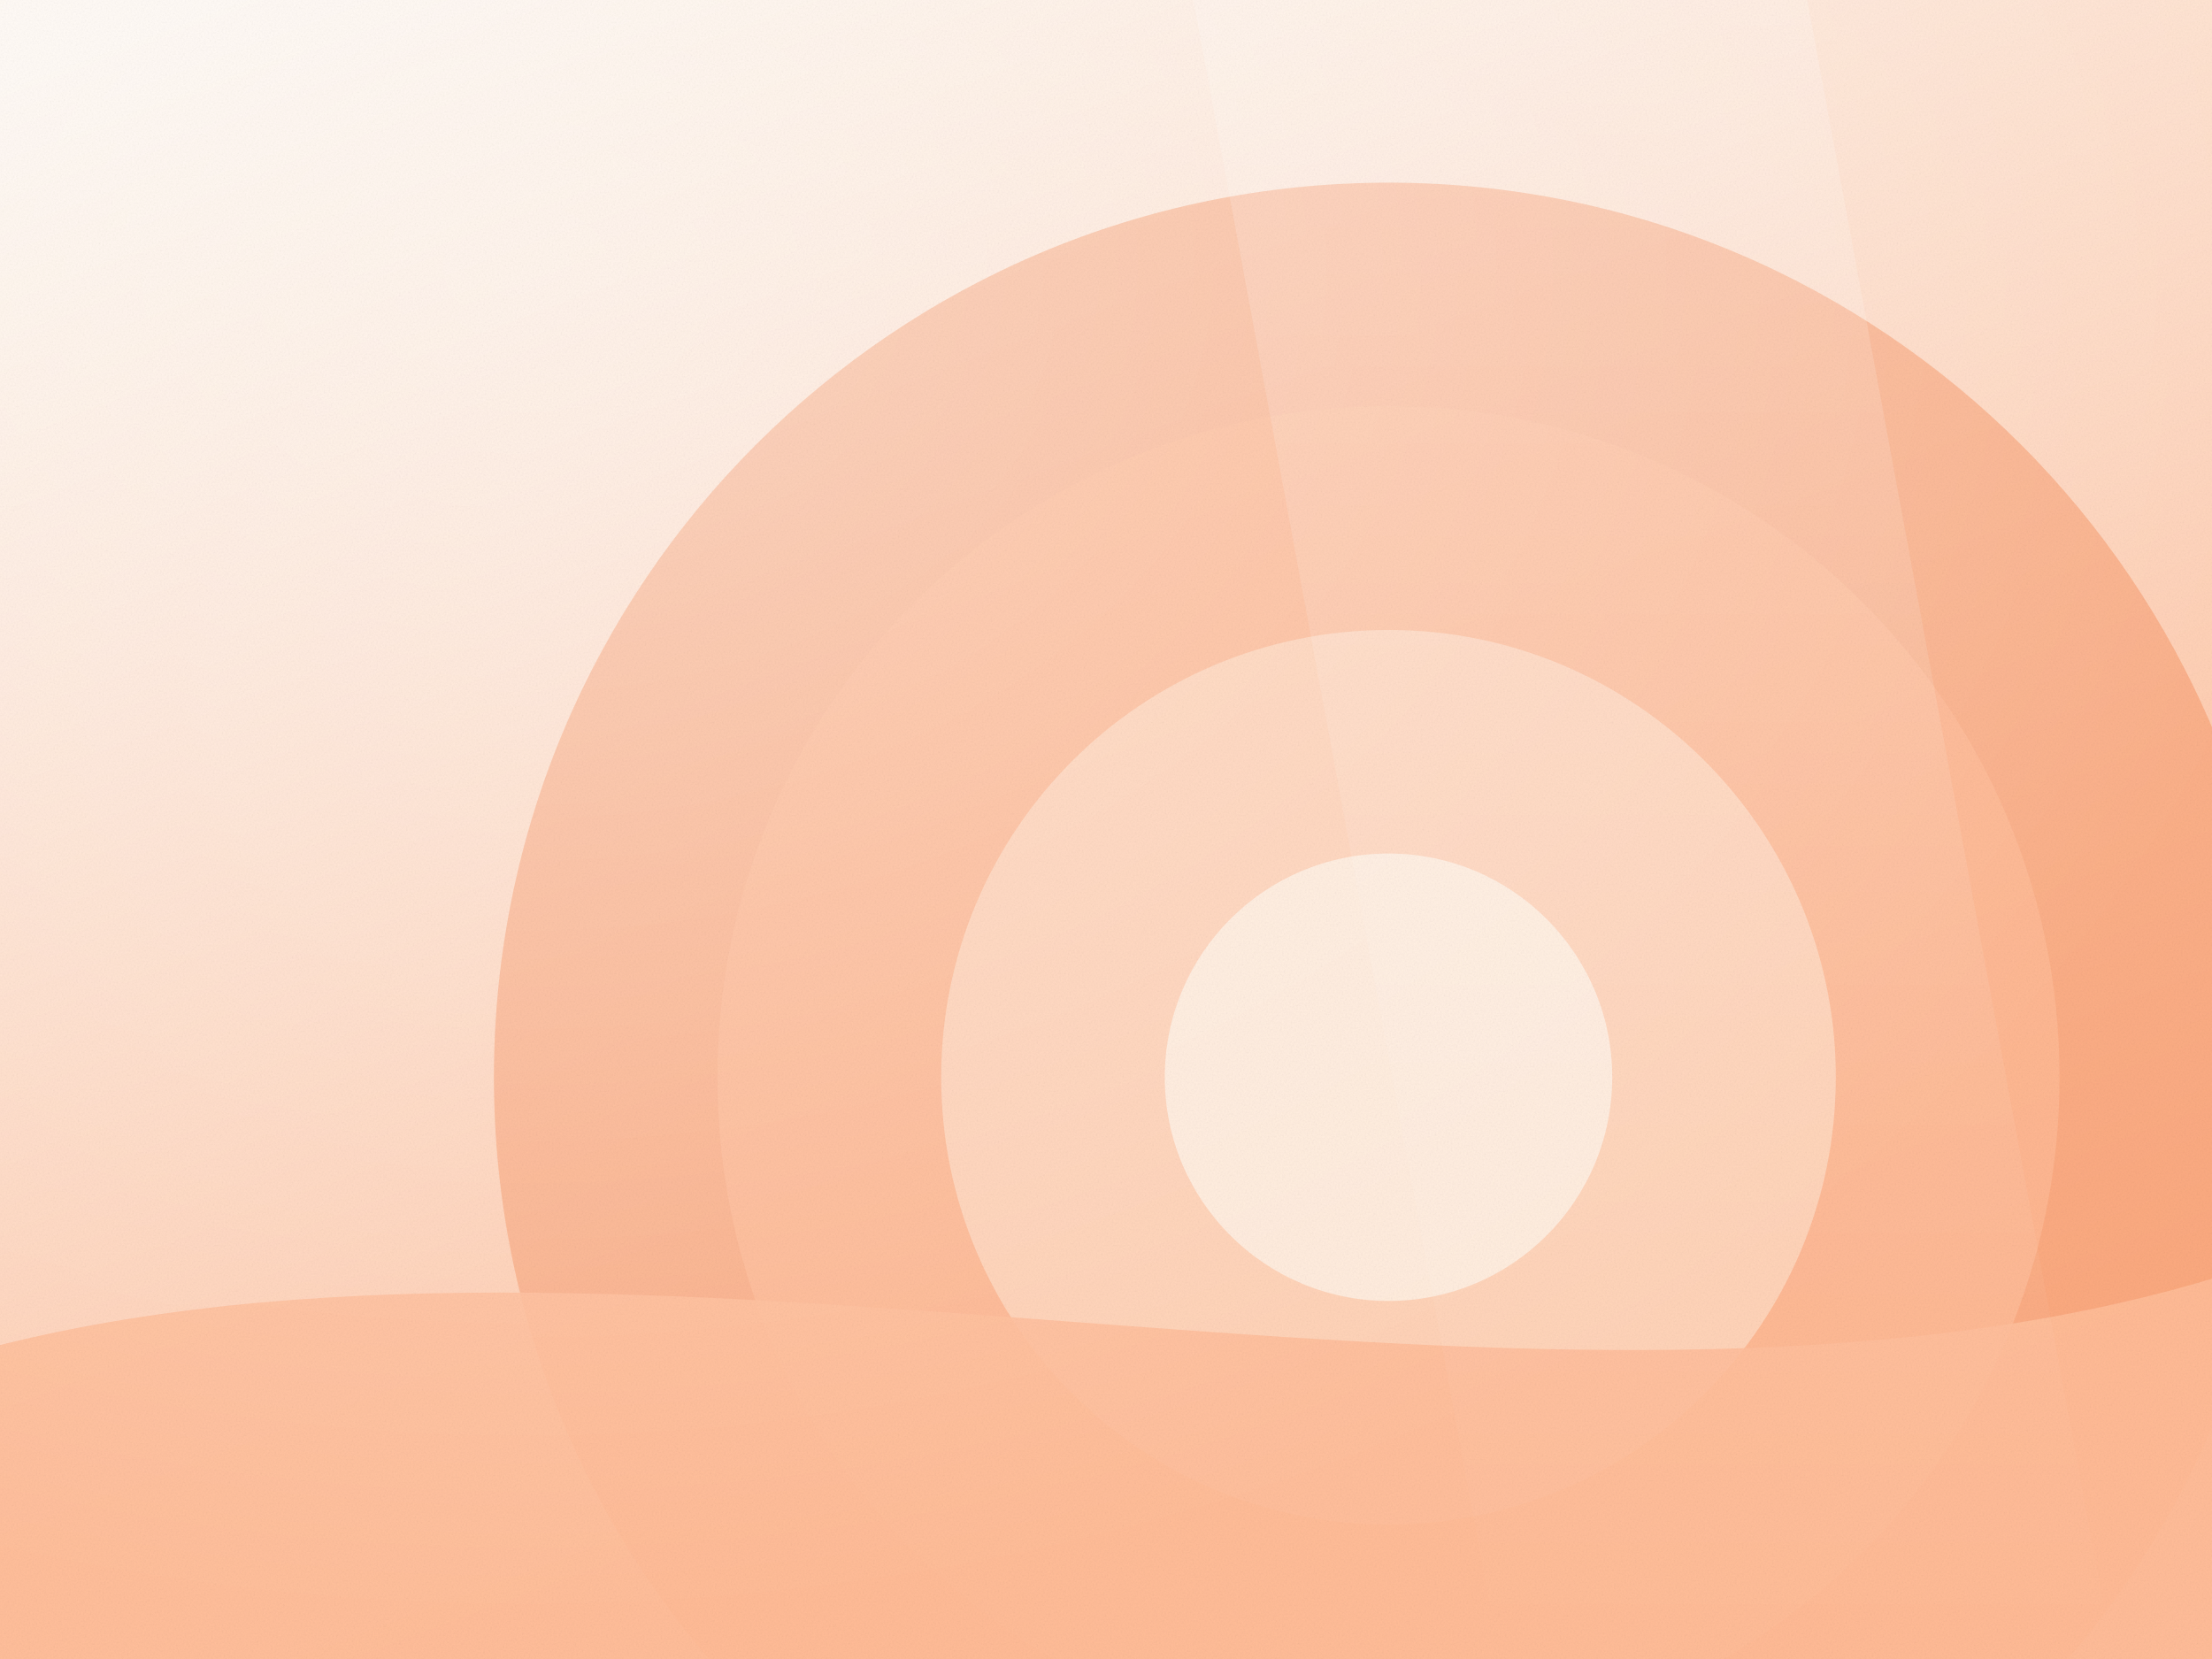
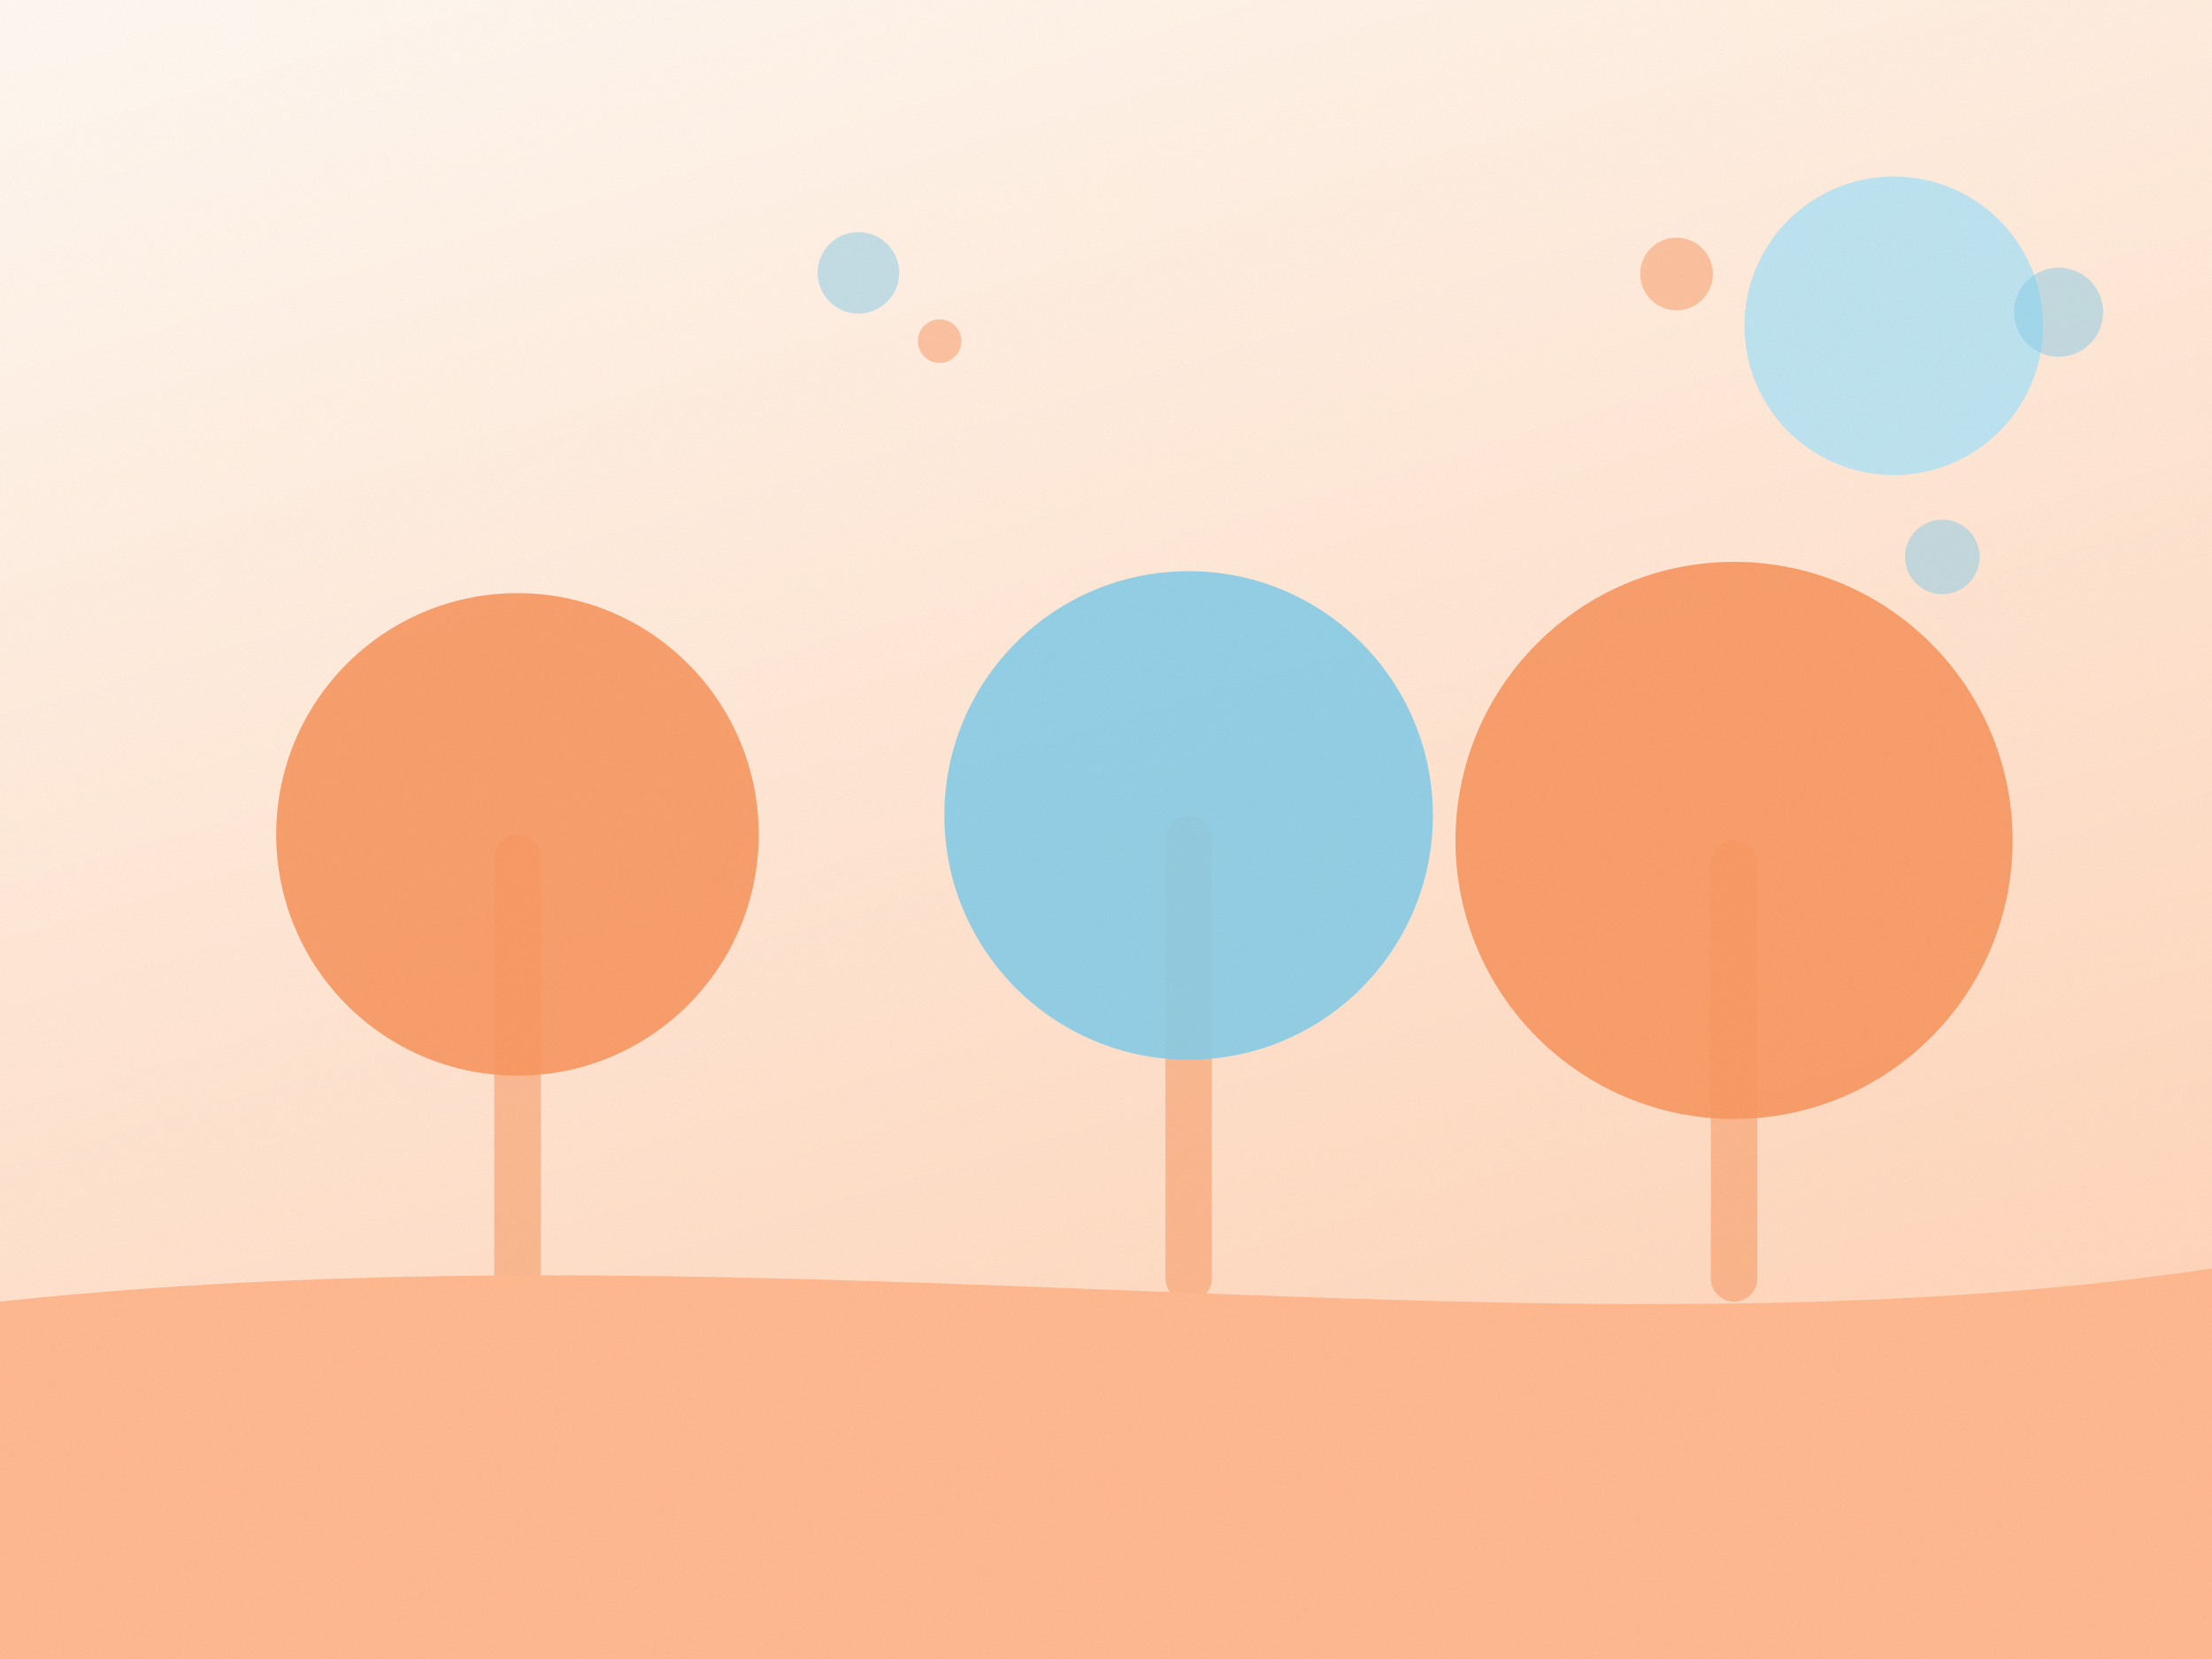
<svg xmlns="http://www.w3.org/2000/svg" viewBox="0 0 1400 1050" width="1400" height="1050" role="presentation">
  <defs>
-     <linearGradient id="sky" x1="0.1" y1="0" x2="0.6" y2="1">
-       <stop offset="0%" stop-color="#FFF8F1" />
-       <stop offset="100%" stop-color="#FFBC98" />
+     <linearGradient id="sky" x1="0.1" y1="0" x2="0.5" y2="1">
+       <stop offset="0%" stop-color="#FFF7EF" />
+       <stop offset="100%" stop-color="#FFD5B9" />
    </linearGradient>
-     <linearGradient id="shaft" x1="0" y1="0" x2="0" y2="1">
-       <stop offset="0%" stop-color="#FFFFFF" stop-opacity="0.42" />
-       <stop offset="100%" stop-color="#FFFFFF" stop-opacity="0" />
-     </linearGradient>
-     <radialGradient id="bloom" cx="24%" cy="16%" r="82%">
-       <stop offset="0%" stop-color="#FFFFFF" stop-opacity="0.38" />
-       <stop offset="100%" stop-color="#FFFFFF" stop-opacity="0" />
-     </radialGradient>
    <filter id="grain" x="0" y="0" width="100%" height="100%">
      <feTurbulence type="fractalNoise" baseFrequency="0.9" numOctaves="3" stitchTiles="stitch" />
      <feColorMatrix type="saturate" values="0" />
    </filter>
  </defs>
  <rect width="1400" height="1050" fill="url(#sky)" />
-   <circle cx="878.8" cy="681.8" r="566.2" fill="#F79868" opacity="0.55" />
-   <circle cx="878.8" cy="681.8" r="424.7" fill="#FFBC98" opacity="0.67" />
-   <circle cx="878.8" cy="681.8" r="283.1" fill="#FFD8BF" opacity="0.79" />
-   <circle cx="878.8" cy="681.8" r="141.6" fill="#FFEDDF" opacity="0.91" />
-   <path d="M0 851.3 C 420 746.3, 980 935.3, 1400 809.3 L 1400 1050 L 0 1050 Z" fill="#FFBC98" opacity="0.9" />
-   <polygon points="755.3,0 1143.8,0 1337.7,1050 949.2,1050" fill="url(#shaft)" opacity="0.45" />
-   <rect width="1400" height="1050" fill="url(#bloom)" />
-   <rect width="1400" height="1050" filter="url(#grain)" opacity="0.11" style="mix-blend-mode:multiply" />
+   <circle cx="1198.6" cy="206.2" r="94.5" fill="#B6E2F2" opacity="0.9" />
+   <circle cx="543.3" cy="172.7" r="25.8" fill="#87CCE7" opacity="0.5" />
+   <circle cx="594.7" cy="215.9" r="13.8" fill="#F79761" opacity="0.5" />
+   <circle cx="1302.9" cy="197.6" r="28.2" fill="#87CCE7" opacity="0.5" />
+   <circle cx="1061.1" cy="173.4" r="23" fill="#F79761" opacity="0.5" />
+   <circle cx="1229.3" cy="352.5" r="23.6" fill="#87CCE7" opacity="0.5" />
+   <rect x="312.8" y="528.1" width="29.4" height="295.7" rx="14.7" fill="#F79761" opacity="0.55" />
+   <circle cx="327.5" cy="528.1" r="152.7" fill="#F79761" opacity="0.9" />
+   <rect x="737.6" y="516.1" width="29.4" height="307.7" rx="14.7" fill="#F79761" opacity="0.55" />
+   <circle cx="752.3" cy="516.1" r="154.6" fill="#87CCE7" opacity="0.9" />
+   <rect x="1082.8" y="531.9" width="29.4" height="291.9" rx="14.7" fill="#F79761" opacity="0.55" />
+   <circle cx="1097.5" cy="531.9" r="176.3" fill="#F79761" opacity="0.9" />
+   <path d="M0 823.8 C 490 771.3, 980 865.8, 1400 802.8 L 1400 1050 L 0 1050 Z" fill="#FFB88F" />
+   <rect width="1400" height="1050" filter="url(#grain)" opacity="0.07" style="mix-blend-mode:multiply" />
</svg>
